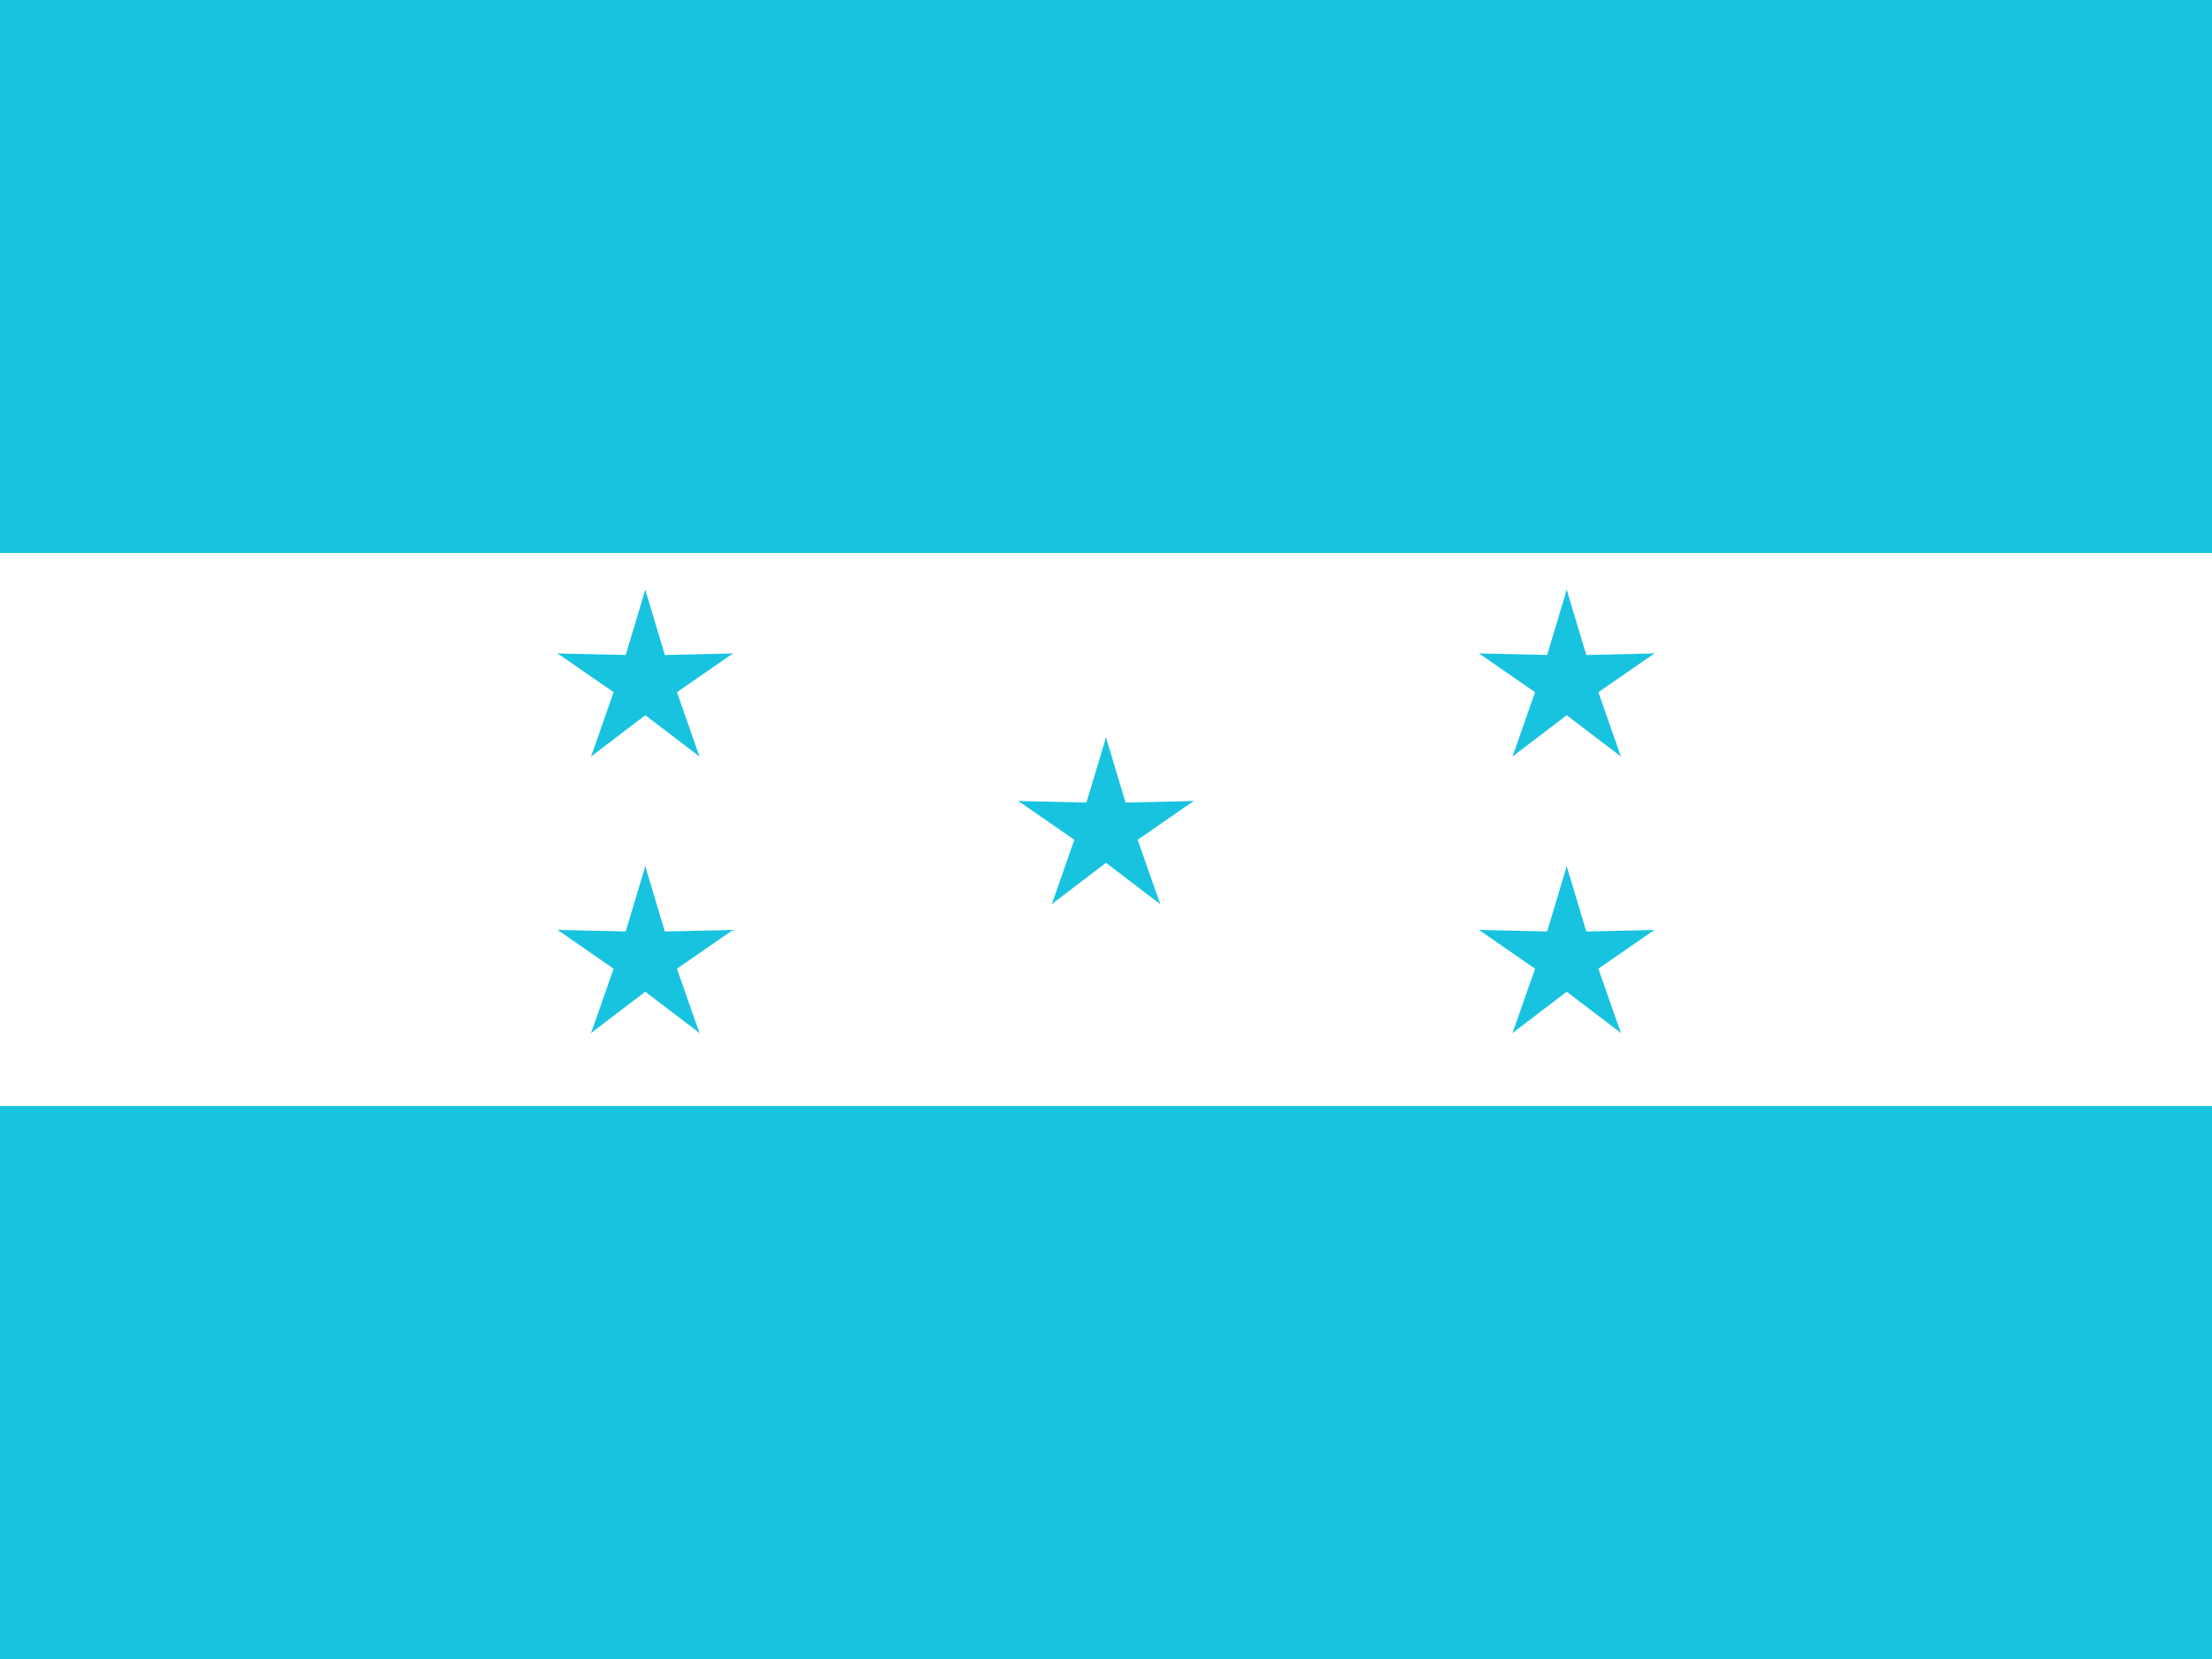
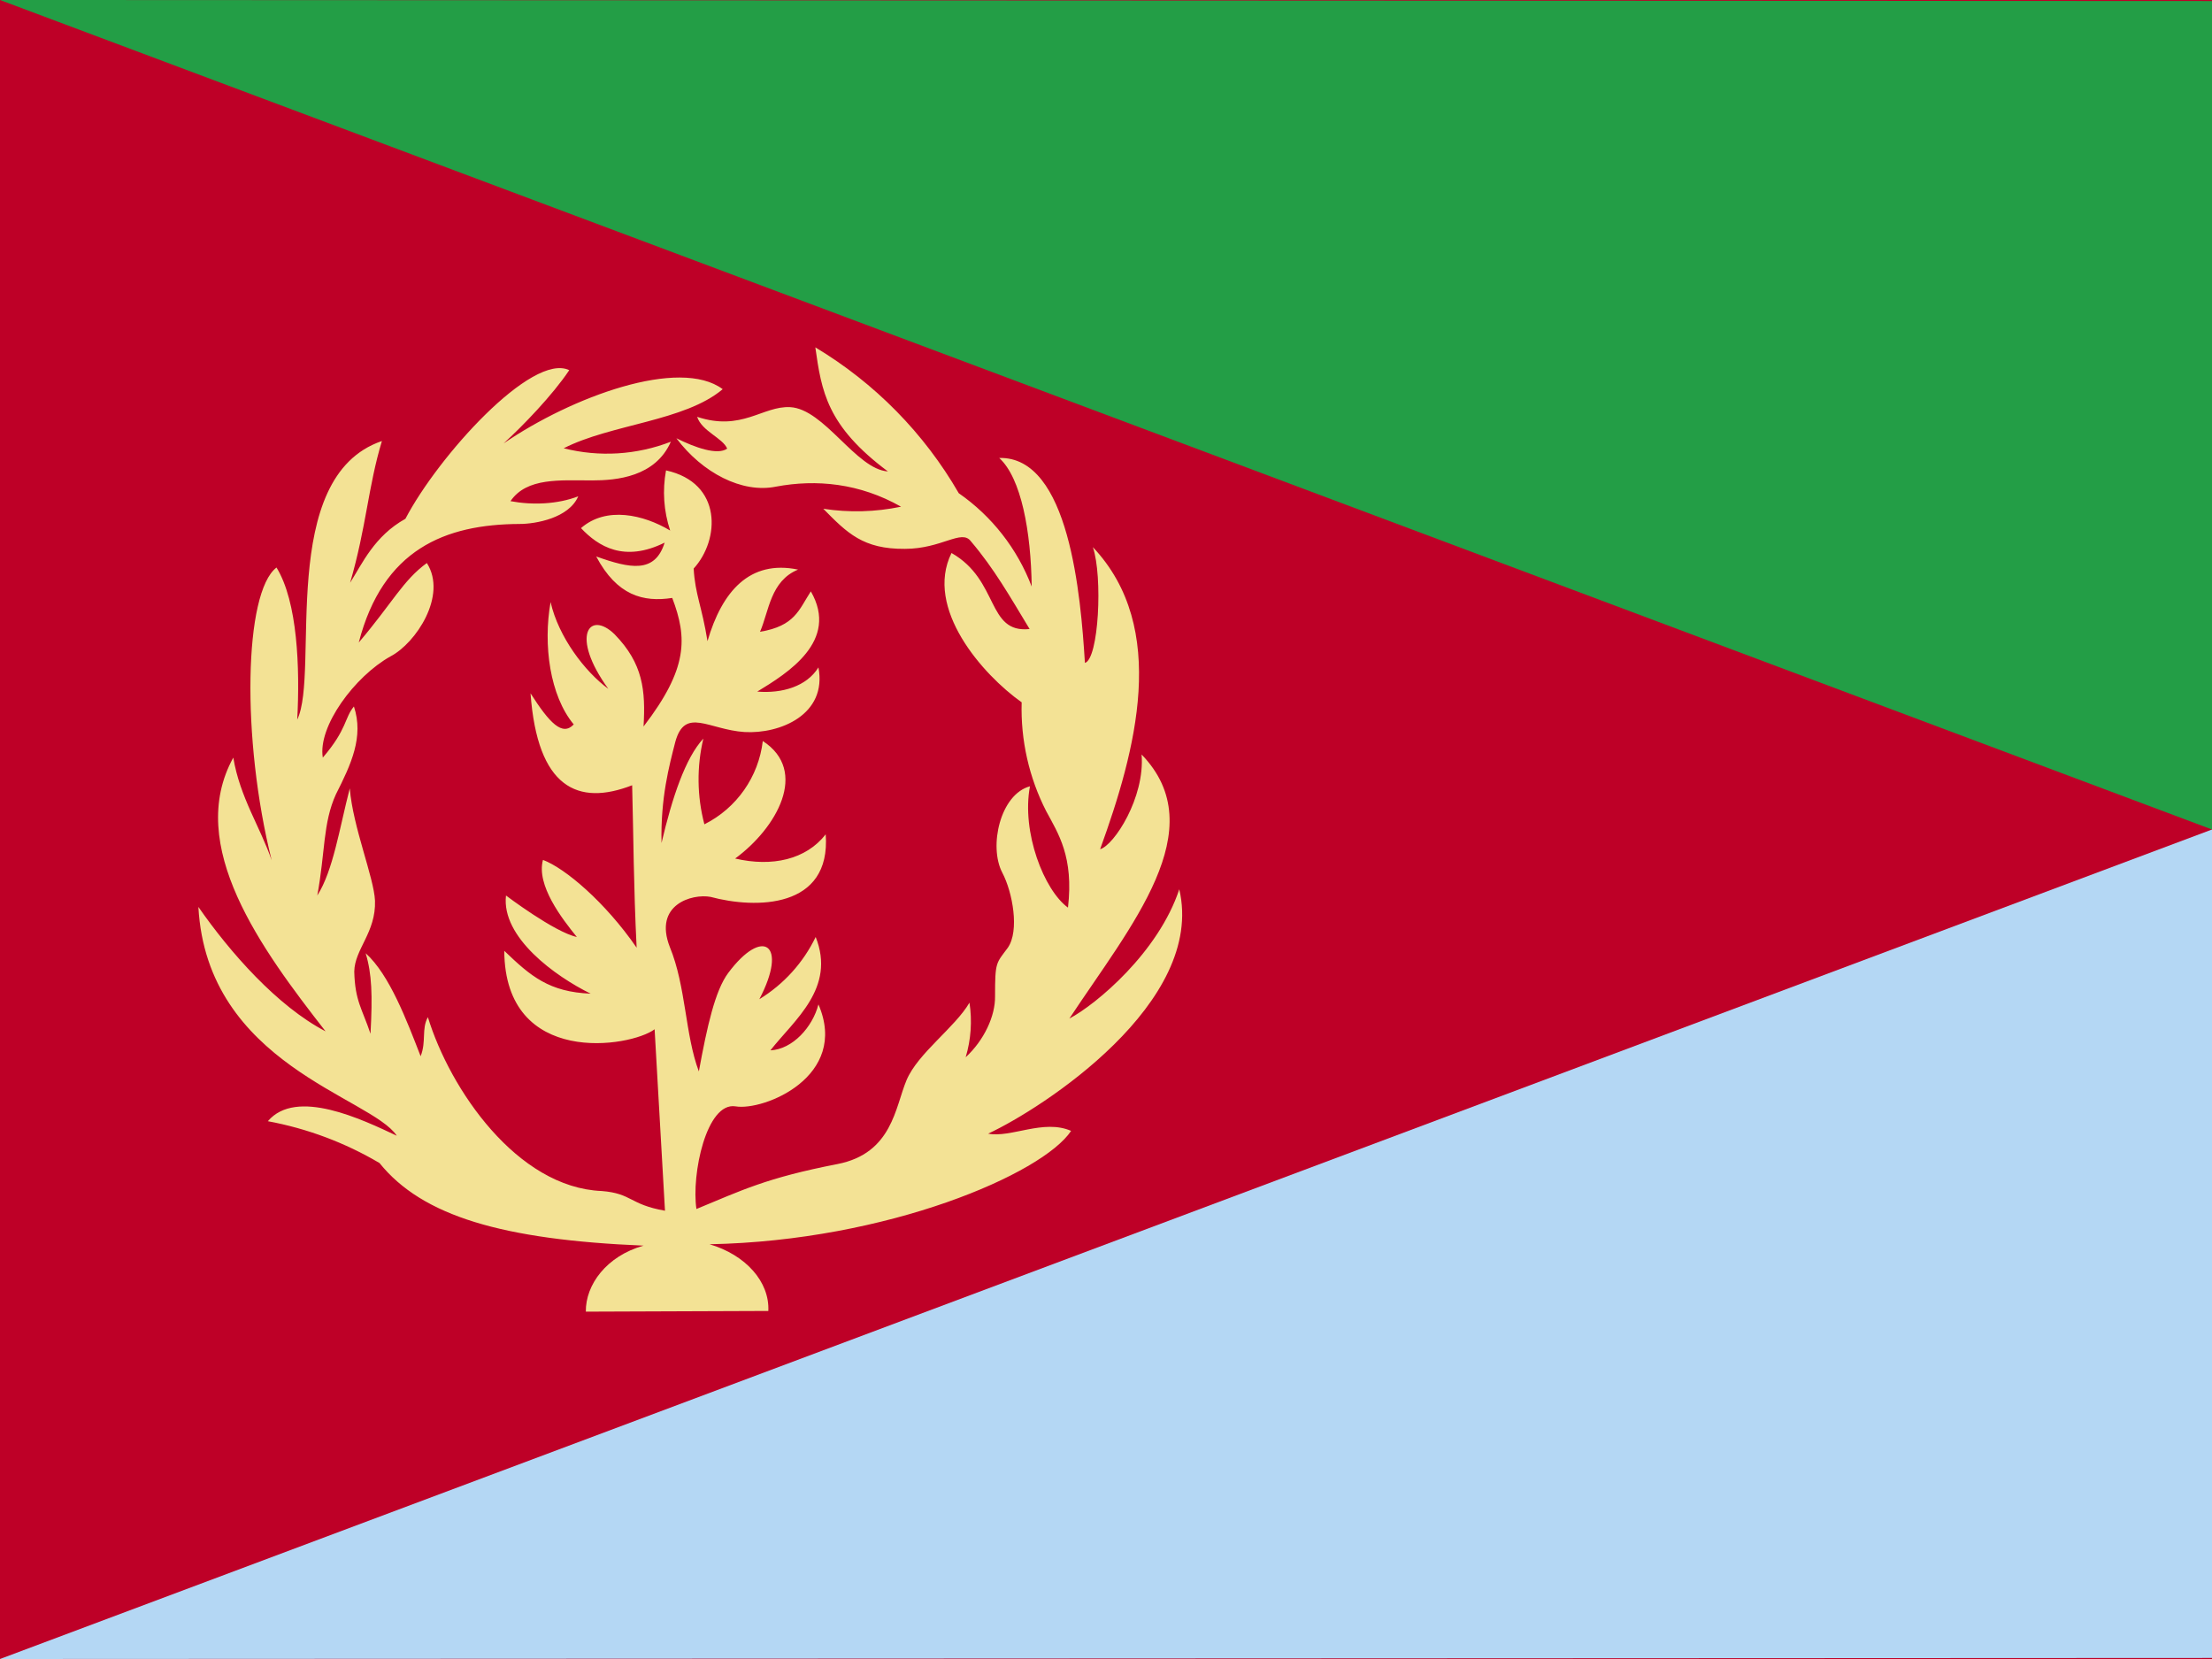
- <svg xmlns="http://www.w3.org/2000/svg" xmlns:xlink="http://www.w3.org/1999/xlink" id="f09_1" viewBox="0 0 640 480">
-   <path fill="#18c3df" d="M0 0h640v480H0z" />
-   <path fill="#fff" d="M0 160h640v160H0z" />
-   <g id="f09_2" fill="#18c3df" transform="translate(320 240)scale(26.66665)">
-     <g id="f09_3">
-       <path id="f09_4" d="m-.3 0 .5.1L0-1z" />
-       <use xlink:href="#f09_4" width="100%" height="100%" transform="scale(-1 1)" />
-     </g>
-     <use xlink:href="#f09_3" width="100%" height="100%" transform="rotate(72)" />
-     <use xlink:href="#f09_3" width="100%" height="100%" transform="rotate(-72)" />
-     <use xlink:href="#f09_3" width="100%" height="100%" transform="rotate(144)" />
-     <use xlink:href="#f09_3" width="100%" height="100%" transform="rotate(-144)" />
+ <svg xmlns="http://www.w3.org/2000/svg" id="flag-icons-er" viewBox="0 0 640 480">
+   <g fill-rule="evenodd">
+     <path fill="#be0027" d="M0 0h640v480H0z" />
+     <path fill="#b4d7f4" d="m0 480 640-.3V240z" />
+     <path fill="#239e46" d="m0 0 640 .3V240z" />
+     <path fill="#f3e295" d="M186.2 360.4c-10.7 3-16.8 11.3-16.7 19.1l52.8-.2c.4-8.4-6.5-16.2-17-19.3 51.6-1 96.4-20.4 104.6-32.8-8-3.5-17.4 2.1-24 .8 15.7-7.3 63-37.9 55.3-70.7-6 18.2-24 33.3-31.8 37.4 17.7-26.8 41.8-54.8 20.9-76.4 1 12.5-8 26.3-12 27.4 10.3-28.4 20-64-2.1-87.4 2.9 8.5 1.7 32.4-2.3 33.5-1.2-19.3-4.5-59.8-24.8-59.3 6.4 5.8 9.2 21.4 9.4 37.2a58 58 0 0 0-21.1-27 118 118 0 0 0-41.5-42.2c1.8 12.7 3.3 22.7 21 35.9-9.2-.6-18.4-18.1-28.3-18.6-7.9-.4-14 7.1-26.9 2.8 1.4 4.2 7.4 6.1 8.7 9.2-2.8 2-9.3-.3-14.7-3 7.5 10 19 16 28.8 14 11.7-2.2 24.2-1 36.2 5.8a63 63 0 0 1-22.5.6c6.9 7 11.5 11.7 23.6 11.6 10.7 0 16.4-5.8 19.1-2.2 6.8 8 11.3 16 17 25.4-12.5 1.3-8.7-14.1-22.6-22-7.9 16 9 35.2 20.3 43.2a65 65 0 0 0 7.1 31.5c3.5 6.5 8 13.2 6.3 27.9-6.9-5-13.5-21.8-11-35.1-8.6 2.3-12 17.4-8 25 3 5.7 5 16.8 1.6 21.7-3.4 4.6-3.7 4-3.7 14 .1 5.8-3.2 12.8-8.5 17.7a36 36 0 0 0 1.1-15.8c-4.2 7.2-14.9 14.6-18.2 22.4s-4.1 21.2-20 24.3c-20.6 4-27.7 7.6-40.8 13-1.5-10 2.9-31 11.3-29.7 8.1 1.4 33-8.6 24-29.5-1.7 6.6-7.5 13-13.9 13.3 6.9-8.8 19-18 13.1-32.8a43 43 0 0 1-16.3 18c8.4-16 1-21-9-7.6-3.8 5.1-6.1 15.4-8.5 28.5-4-10.6-3.7-24.6-8.4-36-4.8-12.3 6.5-15.5 11.8-14.5 13 3.5 34.9 3.5 33.3-18.1-5.7 7.3-15.5 9.5-26.2 7 12-8.8 21.4-25.3 8-34a31 31 0 0 1-16.9 24.1 51 51 0 0 1-.3-24.8c-5.2 5.6-9 17-12.1 30.2-.3-13 2.2-22.3 4-29.3 2.8-10.1 9.6-3.5 20-2.8 10.2.6 24-5 21.4-18.7-3.4 5.5-10.5 7.6-17.7 7 8.7-5.3 23.8-14.6 15.5-29-3.5 5.4-4.6 10-14.7 11.7 2.6-6 3-14.7 11-18-14-2.9-22 6.3-26.2 20.7-1.6-10-3.6-13.6-4-21 7.6-8.3 8.4-24.8-8-28.4a35 35 0 0 0 1.2 17.4c-7.7-4.6-18.5-7.1-25.8-.7 5 5.3 12.5 10 24.2 4.2-2.8 9-10 7.5-19.8 4 6 11.3 13.6 13.3 22 12 4.4 11.6 4.6 20.4-8.3 37.2.6-10.4-.1-18.2-8.4-26.7-7.2-7-13 .3-1.8 15.8-6.8-5-14.4-15-16.7-25.1-2.2 12.4-.2 27.1 6.7 35.4-3.3 3.5-7-.4-12.5-9 2 27.4 13.7 32.7 29.4 26.6.4 15 .4 28.9 1.3 47-9.1-13.2-20.7-23-27.1-25.4-2 7.3 5.5 17 9.8 22.3-6.5-1.4-20.5-12-20.5-12-1.4 12.1 14.3 23.4 24.5 28.4-12-.5-17.3-5-25-12.4.2 33.8 36.6 27.9 43.5 22.7l3 52.5c-10.3-1.8-9.5-5-18.3-5.7-24.5-1-43.9-29.4-50.3-50.3-1.9 3.4-.4 7-2.1 11.3-4-10.3-9-23.6-15.9-29.8 1.8 6 2 12.1 1.4 23.3-2.4-7.2-4.5-9.5-4.7-18 .1-6.5 6.3-11.3 6-20.5-.3-6.7-6.4-21.3-7.3-32.5-3 11.6-4.8 23.8-9.4 31 2.3-12.4 1.6-21 5.4-29.3 4.4-8.7 8.1-16.6 5.2-25.4-2.8 3.4-1.9 6.5-9 14.8-1.5-9 9.2-23.5 19.6-29.3 7.3-3.8 16.5-17.6 10.5-27-6.9 5-10 11.6-19.7 23 7-27 25-34.2 46.5-34.3 4.7 0 14.3-1.7 17-8-6 2.3-13.2 2.6-19.6 1.4 4.7-6.9 14.4-6 23.6-6 7.1 0 18.3-1 22.8-11.2a51 51 0 0 1-31 1.9c13.7-7 35-7.8 46-17.1-12.5-9.3-43.7 2.2-63.4 15.7 5.5-5 14.2-14 19-21.2-10.8-5.2-38 25-47.4 43-9 5-12.5 13-16 18.5 4.7-16.1 5.2-27.8 9.2-41C80 138 92.6 194.6 86 208.2c.8-15 .1-34.1-6-44-9.4 7.2-10.2 49.5-1.4 84.7-3.2-9.4-9.2-18.2-11.1-29.7-14 25.4 8.2 55.5 26.7 79.2-14-7.3-27.7-22.9-36.8-36 2.5 45.6 50 55 57.4 66.2-10-4.7-29.1-13.9-37.3-4.2a99 99 0 0 1 32.3 12.1c12.4 15.4 35.7 22.2 76.4 23.9" />
  </g>
-   <use xlink:href="#f09_2" width="100%" height="100%" transform="translate(133.3 -42.7)" />
-   <use xlink:href="#f09_2" width="100%" height="100%" transform="translate(133.3 37.3)" />
-   <use xlink:href="#f09_2" width="100%" height="100%" transform="translate(-133.3 -42.7)" />
-   <use xlink:href="#f09_2" width="100%" height="100%" transform="translate(-133.3 37.3)" />
</svg>
